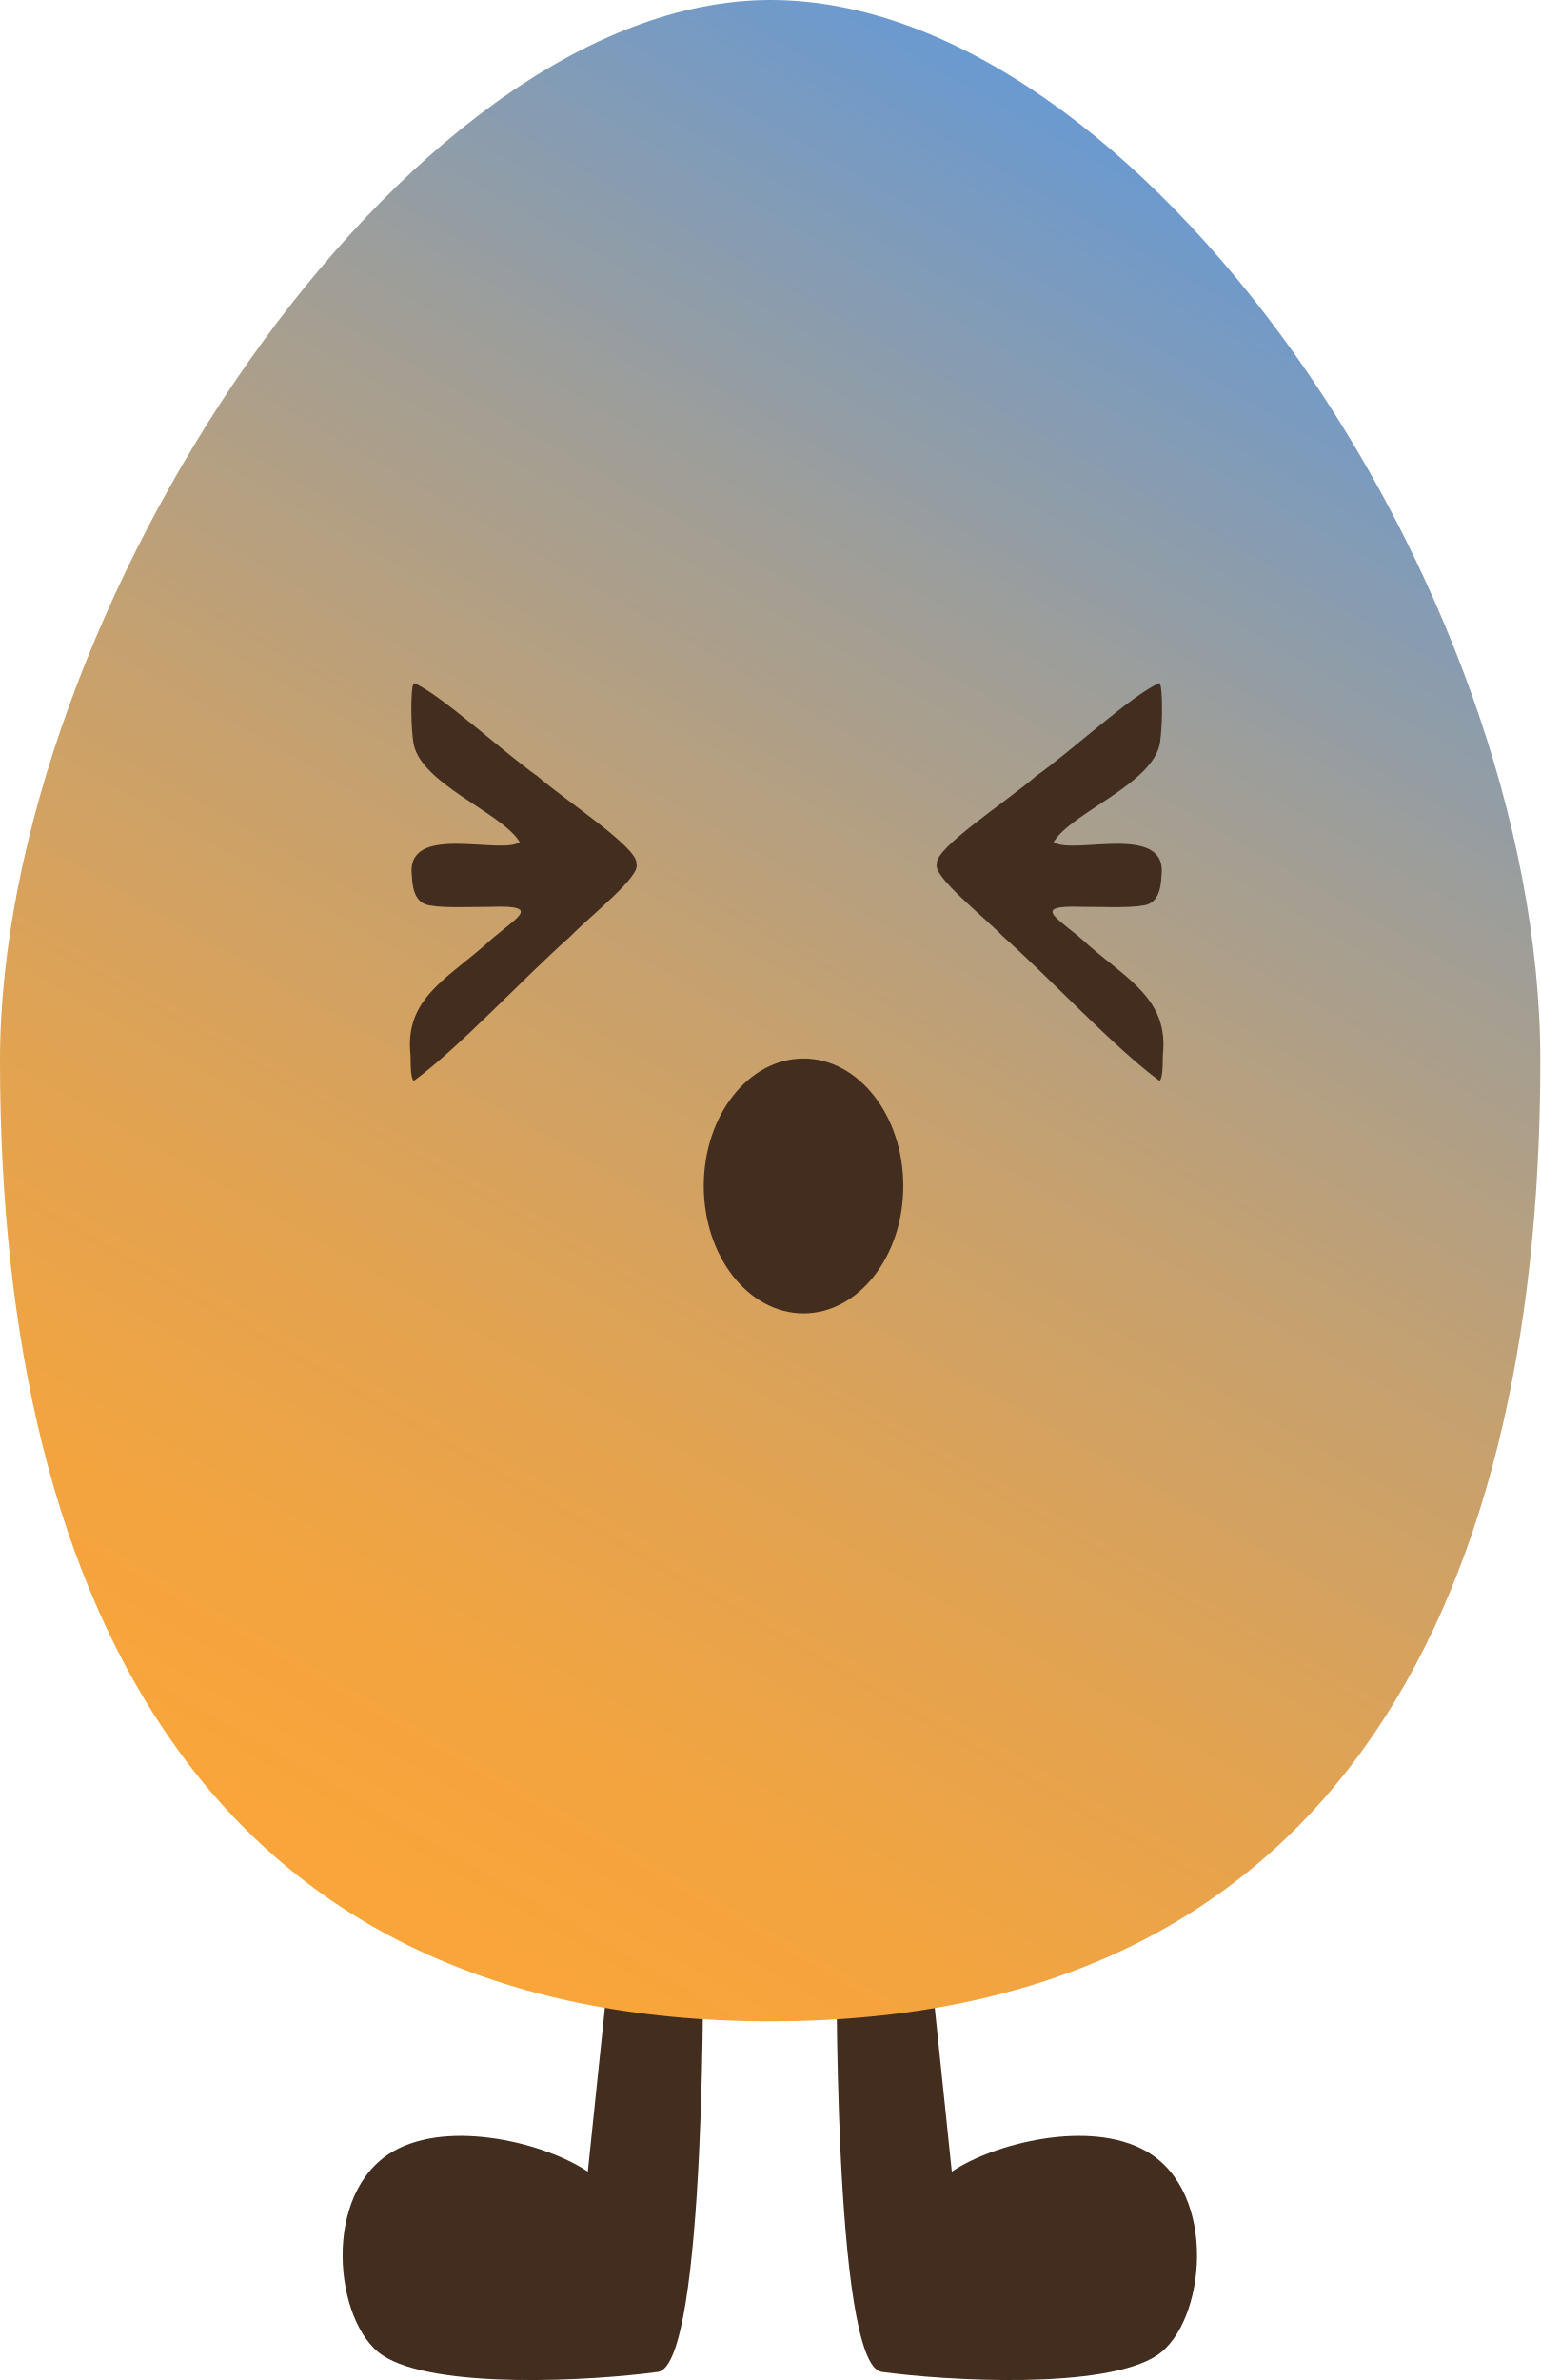
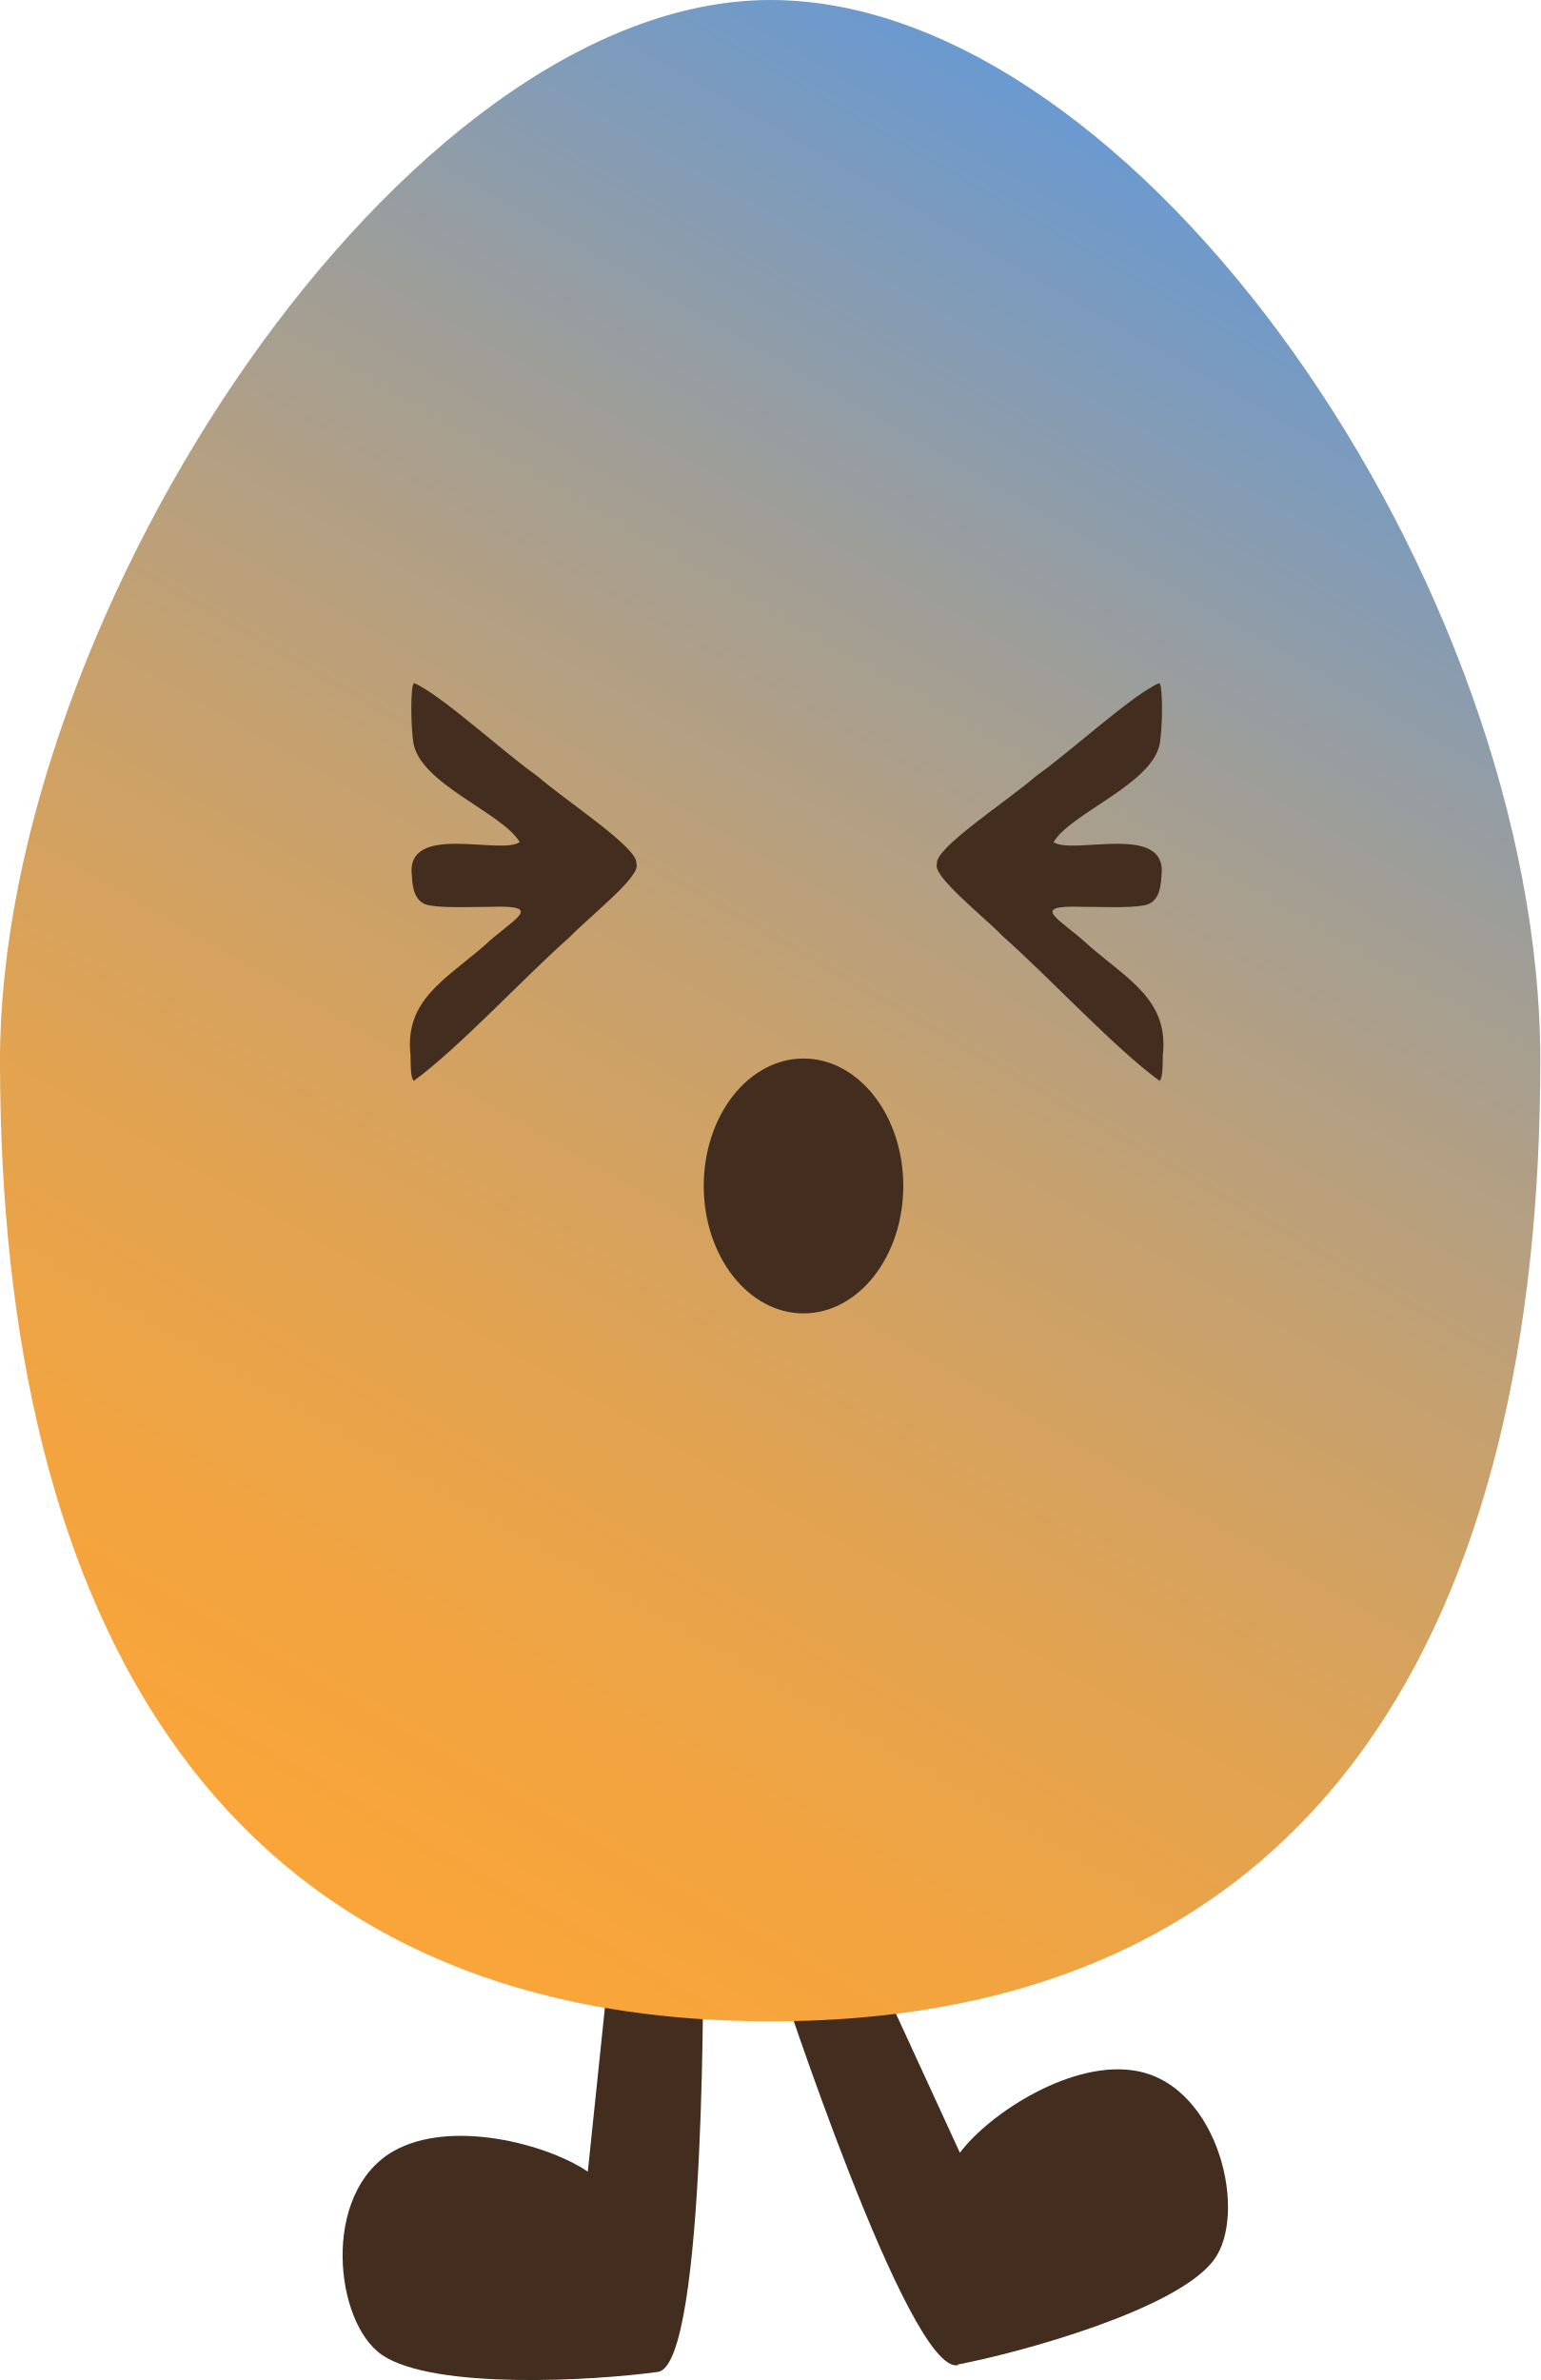
<svg xmlns="http://www.w3.org/2000/svg" id="Layer_2" data-name="Layer 2" viewBox="0 0 22.85 35.3">
  <defs>
    <style>
      .cls-1 {
        fill: url(#linear-gradient);
      }

      .cls-2 {
        fill: #422d1e;
      }
    </style>
    <linearGradient id="linear-gradient" x1="19.01" y1="3.4" x2="4.73" y2="28.13" gradientUnits="userSpaceOnUse">
      <stop offset="0" stop-color="#6a9ad1" />
      <stop offset=".02" stop-color="#6e9acc" />
      <stop offset=".26" stop-color="#9f9e98" />
      <stop offset=".49" stop-color="#c6a16f" />
      <stop offset=".7" stop-color="#e2a351" />
      <stop offset=".87" stop-color="#f3a43f" />
      <stop offset="1" stop-color="#faa539" />
    </linearGradient>
  </defs>
  <g id="Layer_1-2" data-name="Layer 1">
-     <path class="cls-2" d="M13.08,35.18c.94.13,3.32.27,4.09-.25.71-.48.91-2.4-.16-3.02-.85-.49-2.29-.11-2.89.3l-.37-3.55-1.34.17s-.06,6.25.67,6.35Z" />
-     <path class="cls-2" d="M9.76,35.18c-.94.13-3.32.27-4.09-.25-.71-.48-.91-2.4.16-3.02.85-.49,2.29-.11,2.89.3l.37-3.55,1.34.17s.06,6.25-.67,6.35Z" />
-     <path class="cls-1" d="M22.85,15.73c0,8.28-3.23,14.25-11.42,14.25S0,24.01,0,15.73C0,9.12,5.98,0,11.43,0s11.42,8.68,11.42,15.73Z" />
-     <ellipse class="cls-2" cx="11.92" cy="17.59" rx="1.48" ry="1.89" />
-     <path class="cls-2" d="M6.14,10.13c.4.17,1.33,1.03,1.83,1.38.41.36,1.51,1.07,1.47,1.3.08.18-.68.77-.98,1.08-.7.62-1.65,1.65-2.32,2.14-.04-.02-.05-.17-.05-.38-.09-.81.5-1.11,1.09-1.62.41-.39.94-.61.1-.58-.27,0-.68.02-.9-.02-.21-.03-.26-.22-.27-.44-.1-.8,1.32-.3,1.6-.5-.26-.44-1.5-.87-1.58-1.49-.03-.22-.04-.62-.01-.82l.02-.05Z" />
-     <path class="cls-2" d="M17.2,10.13c-.4.17-1.33,1.03-1.83,1.38-.41.36-1.51,1.07-1.47,1.3-.08.18.68.77.98,1.08.7.62,1.65,1.65,2.32,2.14.04-.02.05-.17.05-.38.09-.81-.5-1.11-1.09-1.62-.41-.39-.94-.61-.1-.58.27,0,.68.02.9-.02.21-.03.26-.22.27-.44.1-.8-1.32-.3-1.6-.5.26-.44,1.5-.87,1.58-1.49.03-.22.04-.62.01-.82l-.02-.05Z" />
+     <g>
+       <path class="cls-2" d="M14.21,35.07c.94-.18,3.23-.81,3.79-1.54.52-.68.09-2.57-1.12-2.81-.96-.19-2.21.63-2.64,1.21l-1.49-3.24-1.21.59s1.94,5.95,2.67,5.8Z" />
+       <path class="cls-2" d="M9.76,35.18c-.94.13-3.32.27-4.09-.25-.71-.48-.91-2.4.16-3.02.85-.49,2.29-.11,2.89.3l.37-3.55,1.34.17s.06,6.25-.67,6.35Z" />
+       <path class="cls-1" d="M22.85,15.73c0,8.28-3.23,14.25-11.42,14.25S0,24.01,0,15.73C0,9.12,5.98,0,11.43,0s11.42,8.68,11.42,15.73Z" />
+       <ellipse class="cls-2" cx="11.92" cy="17.59" rx="1.48" ry="1.89" />
+       <path class="cls-2" d="M6.14,10.13c.4.17,1.33,1.03,1.83,1.38.41.36,1.51,1.07,1.47,1.3.08.18-.68.77-.98,1.08-.7.62-1.65,1.65-2.32,2.14-.04-.02-.05-.17-.05-.38-.09-.81.5-1.11,1.09-1.62.41-.39.94-.61.1-.58-.27,0-.68.02-.9-.02-.21-.03-.26-.22-.27-.44-.1-.8,1.32-.3,1.6-.5-.26-.44-1.5-.87-1.58-1.49-.03-.22-.04-.62-.01-.82l.02-.05Z" />
+       <path class="cls-2" d="M17.2,10.13c-.4.17-1.33,1.03-1.83,1.38-.41.36-1.51,1.07-1.47,1.3-.08.18.68.77.98,1.08.7.62,1.65,1.65,2.32,2.14.04-.02.05-.17.05-.38.09-.81-.5-1.11-1.09-1.62-.41-.39-.94-.61-.1-.58.27,0,.68.02.9-.02.21-.03.26-.22.27-.44.1-.8-1.32-.3-1.6-.5.26-.44,1.5-.87,1.58-1.49.03-.22.04-.62.01-.82l-.02-.05Z" />
+     </g>
  </g>
</svg>
